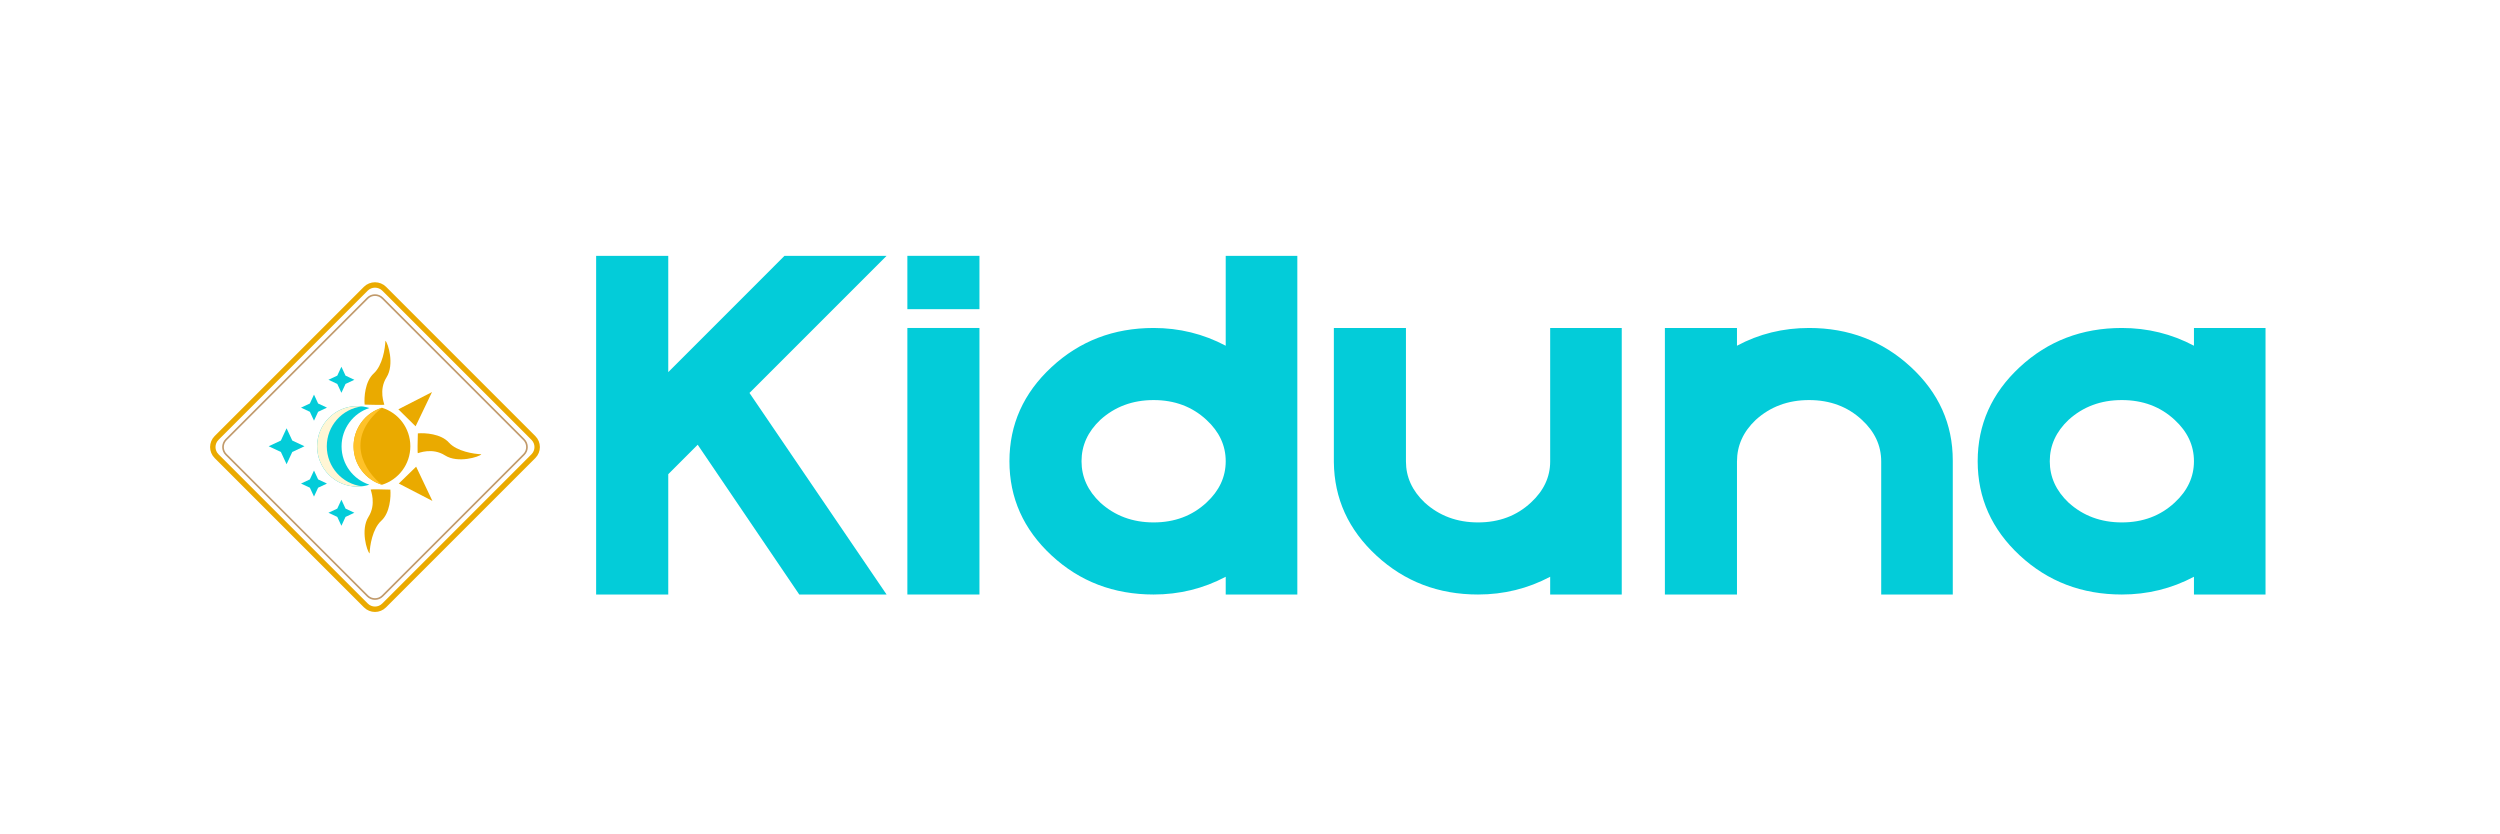
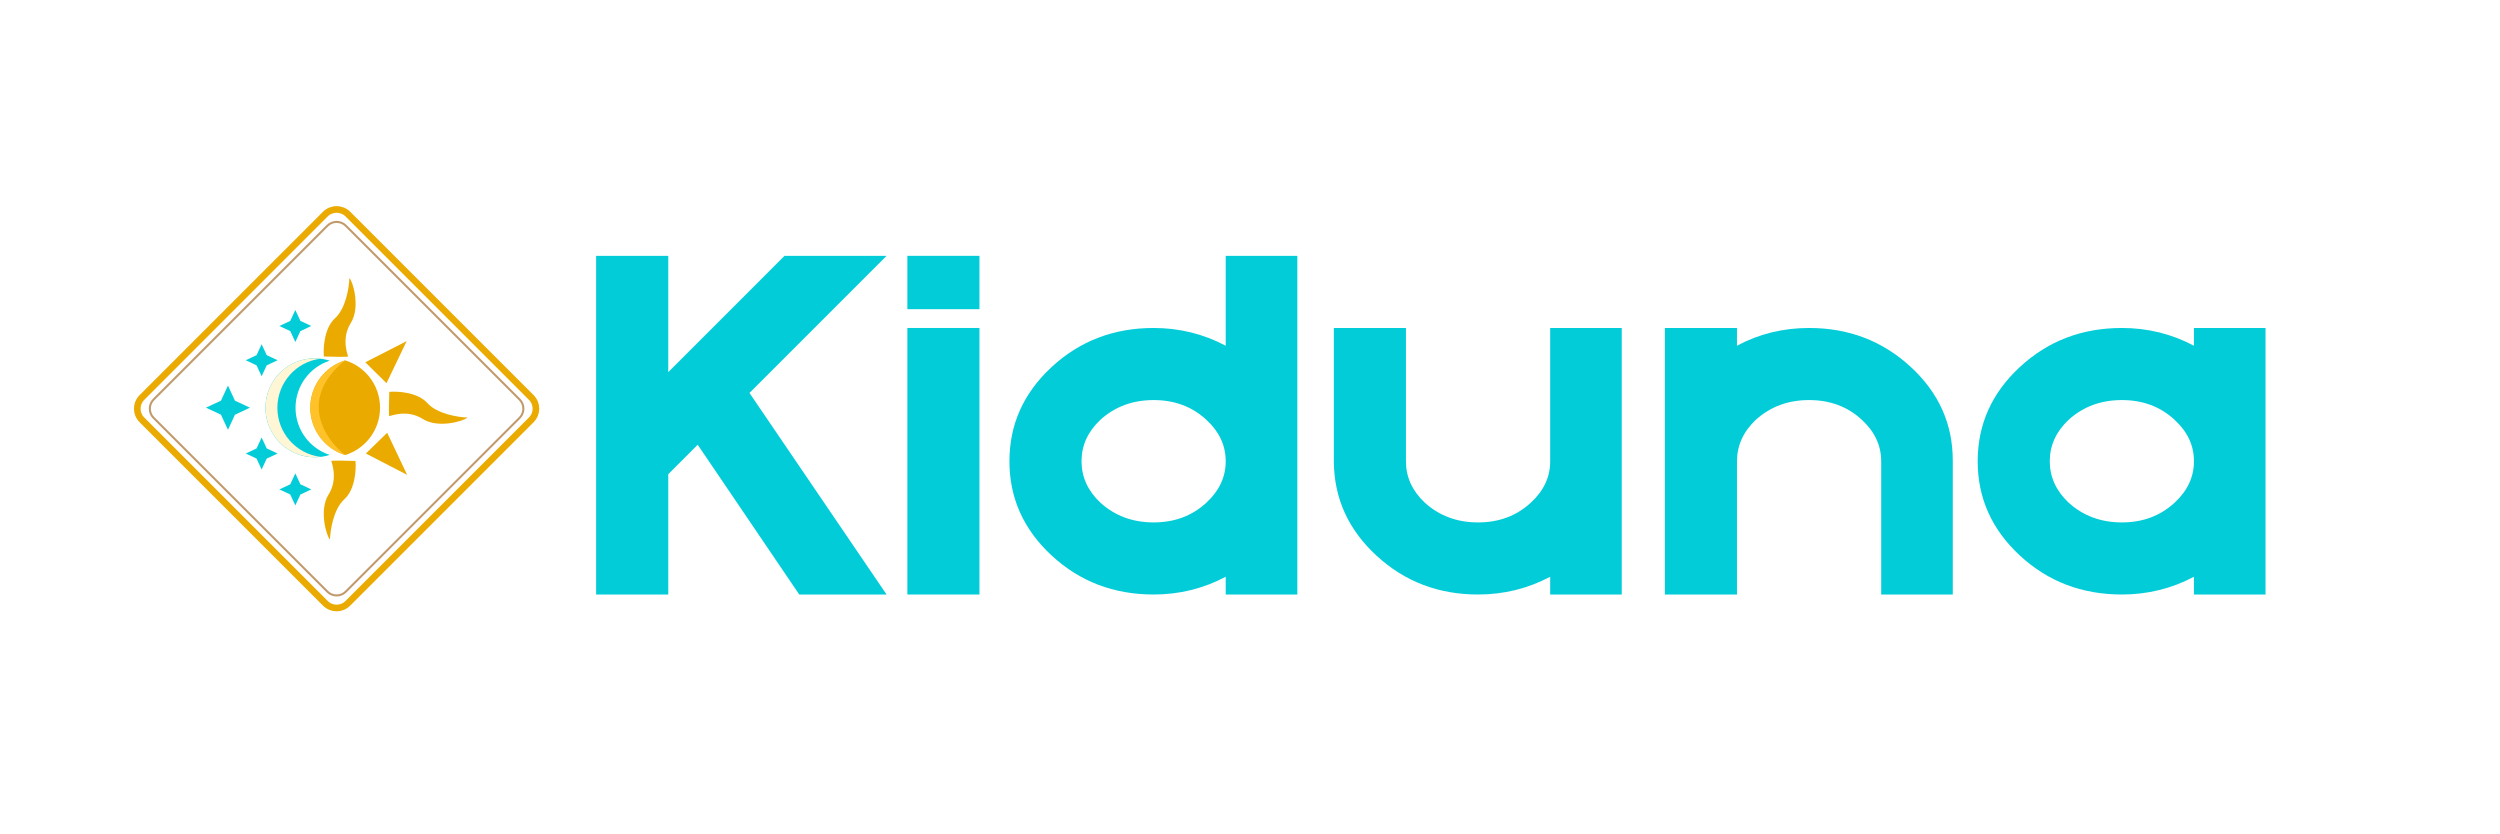
<svg xmlns="http://www.w3.org/2000/svg" width="1200" zoomAndPan="magnify" viewBox="0 0 900 300" height="400" preserveAspectRatio="xMidYMid meet" version="1.0">
  <defs>
    <g />
-     <clipPath id="e34ac90a35">
+     <clipPath id="68c248323c">
      <rect x="0" width="624" y="0" height="195" />
    </clipPath>
-     <clipPath id="bb130b43f9">
-       <path d="M 131.207 122.676 L 140.578 122.676 L 140.578 145.789 L 131.207 145.789 Z M 131.207 122.676 " clip-rule="nonzero" />
+     <clipPath id="4db4c8fdf9">
+       <path d="M 116.523 100.098 L 128.039 100.098 L 128.039 128.504 L 116.523 128.504 Z M 116.523 100.098 " clip-rule="nonzero" />
    </clipPath>
-     <clipPath id="6359b0fcb3">
-       <path d="M 150.25 155.961 L 173.297 155.961 L 173.297 165.43 L 150.25 165.43 Z M 150.25 155.961 " clip-rule="nonzero" />
+     <clipPath id="61fb065921">
+       <path d="M 140 141 L 168.246 141 L 168.246 152.641 L 140 152.641 Z M 140 141 " clip-rule="nonzero" />
    </clipPath>
-     <clipPath id="9c1bf68396">
-       <path d="M 131.207 176.098 L 140.68 176.098 L 140.68 199.242 L 131.207 199.242 Z M 131.207 176.098 " clip-rule="nonzero" />
+     <clipPath id="9fd5aa2913">
+       <path d="M 116.523 165.75 L 128.16 165.75 L 128.16 194.191 L 116.523 194.191 Z M 116.523 165.75 " clip-rule="nonzero" />
    </clipPath>
-     <clipPath id="3e119c8672">
-       <path d="M 96.727 154.164 L 109.672 154.164 L 109.672 167.227 L 96.727 167.227 Z M 96.727 154.164 " clip-rule="nonzero" />
+     <clipPath id="97446ae1a7">
+       <path d="M 74.148 138.793 L 90 138.793 L 90 154.844 L 74.148 154.844 Z M 74.148 138.793 " clip-rule="nonzero" />
    </clipPath>
  </defs>
  <g transform="matrix(1, 0, 0, 1, 205, 65)">
-     <g clip-path="url(#e34ac90a35)">
+     <g clip-path="url(#68c248323c)">
      <g fill="#03ccd9" fill-opacity="1">
        <g transform="translate(1.386798, 149.0236)">
          <g>
            <path d="M 112.781 -121.922 L 63.422 -72.562 L 112.781 0 L 81.344 0 L 44.781 -53.922 L 34.188 -43.312 L 34.188 0 L 8.219 0 L 8.219 -121.922 L 34.188 -121.922 L 34.188 -80.062 L 48.625 -94.5 L 76.031 -121.922 Z M 112.781 -121.922 " />
          </g>
        </g>
      </g>
      <g fill="#03ccd9" fill-opacity="1">
        <g transform="translate(113.9795, 149.0236)">
          <g>
            <path d="M 33.625 -102.719 L 7.672 -102.719 L 7.672 -121.922 L 33.625 -121.922 Z M 33.625 0 L 7.672 0 L 7.672 -95.953 L 33.625 -95.953 Z M 33.625 0 " />
          </g>
        </g>
      </g>
      <g fill="#03ccd9" fill-opacity="1">
        <g transform="translate(155.2878, 149.0236)">
          <g>
            <path d="M 80.969 -121.922 L 106.75 -121.922 L 106.75 0 L 80.969 0 L 80.969 -6.391 C 72.926 -2.129 64.273 0 55.016 0 C 40.641 0 28.395 -4.688 18.281 -14.062 C 8.164 -23.445 3.109 -34.75 3.109 -47.969 C 3.109 -61.195 8.164 -72.5 18.281 -81.875 C 28.395 -91.258 40.641 -95.953 55.016 -95.953 C 64.273 -95.953 72.926 -93.82 80.969 -89.562 Z M 74.031 -33.078 C 78.656 -37.348 80.969 -42.316 80.969 -47.984 C 80.969 -53.648 78.656 -58.613 74.031 -62.875 C 68.906 -67.625 62.566 -70 55.016 -70 C 47.461 -70 41.066 -67.625 35.828 -62.875 C 31.316 -58.613 29.062 -53.648 29.062 -47.984 C 29.062 -42.316 31.316 -37.348 35.828 -33.078 C 41.066 -28.328 47.461 -25.953 55.016 -25.953 C 62.566 -25.953 68.906 -28.328 74.031 -33.078 Z M 74.031 -33.078 " />
          </g>
        </g>
      </g>
      <g fill="#03ccd9" fill-opacity="1">
        <g transform="translate(269.8911, 149.0236)">
          <g>
            <path d="M 83.172 -95.953 L 108.938 -95.953 L 108.938 0 L 83.172 0 L 83.172 -6.391 C 75.129 -2.129 66.473 0 57.203 0 C 42.953 0 30.77 -4.66 20.656 -13.984 C 10.539 -23.305 5.422 -34.547 5.297 -47.703 C 5.297 -47.703 5.297 -47.766 5.297 -47.891 L 5.297 -95.953 L 31.25 -95.953 L 31.25 -47.891 C 31.25 -42.285 33.504 -37.348 38.016 -33.078 C 43.254 -28.328 49.648 -25.953 57.203 -25.953 C 64.766 -25.953 71.102 -28.328 76.219 -33.078 C 80.852 -37.348 83.172 -42.285 83.172 -47.891 Z M 83.172 -95.953 " />
          </g>
        </g>
      </g>
      <g fill="#03ccd9" fill-opacity="1">
        <g transform="translate(386.6878, 149.0236)">
          <g>
            <path d="M 111.312 -48.25 C 111.312 -48.133 111.312 -48.016 111.312 -47.891 L 111.312 0 L 85.547 0 L 85.547 -47.891 C 85.547 -53.617 83.227 -58.613 78.594 -62.875 C 73.477 -67.625 67.141 -70 59.578 -70 C 52.023 -70 45.629 -67.625 40.391 -62.875 C 35.879 -58.613 33.625 -53.617 33.625 -47.891 L 33.625 0 L 7.672 0 L 7.672 -95.953 L 33.625 -95.953 L 33.625 -89.562 C 41.551 -93.82 50.207 -95.953 59.594 -95.953 C 73.844 -95.953 86.023 -91.289 96.141 -81.969 C 106.254 -72.656 111.312 -61.414 111.312 -48.25 Z M 111.312 -48.25 " />
          </g>
        </g>
      </g>
      <g fill="#03ccd9" fill-opacity="1">
        <g transform="translate(503.6672, 149.0236)">
          <g>
            <path d="M 81.156 -95.953 L 106.922 -95.953 L 106.922 0 L 81.156 0 L 81.156 -6.391 C 73.113 -2.129 64.461 0 55.203 0 C 40.816 0 28.566 -4.688 18.453 -14.062 C 8.348 -23.445 3.297 -34.75 3.297 -47.969 C 3.297 -61.195 8.348 -72.5 18.453 -81.875 C 28.566 -91.258 40.816 -95.953 55.203 -95.953 C 64.461 -95.953 73.113 -93.82 81.156 -89.562 Z M 74.203 -33.078 C 78.836 -37.348 81.156 -42.316 81.156 -47.984 C 81.156 -53.648 78.836 -58.613 74.203 -62.875 C 69.086 -67.625 62.754 -70 55.203 -70 C 47.648 -70 41.254 -67.625 36.016 -62.875 C 31.504 -58.613 29.25 -53.648 29.25 -47.984 C 29.25 -42.316 31.504 -37.348 36.016 -33.078 C 41.254 -28.328 47.648 -25.953 55.203 -25.953 C 62.754 -25.953 69.086 -28.328 74.203 -33.078 Z M 74.203 -33.078 " />
          </g>
        </g>
      </g>
    </g>
  </g>
-   <path stroke-linecap="butt" transform="matrix(0.121582, 0, 0, 0.121582, 72.74647, 98.69427)" fill="none" stroke-linejoin="round" d="M 511.997 32.009 C 521.989 32.009 532.013 35.993 538.985 42.997 L 981.009 484.989 C 996.013 499.993 996.013 523.993 981.009 538.997 L 538.985 980.989 C 524.013 995.993 500.013 995.993 485.009 980.989 L 42.985 538.997 C 28.013 523.993 28.013 499.993 42.985 484.989 L 485.009 42.997 C 492.013 35.993 502.005 32.009 511.997 32.009 Z M 511.997 32.009 " stroke="#eaaa00" stroke-width="16" stroke-opacity="1" stroke-miterlimit="4" />
-   <path stroke-linecap="butt" transform="matrix(0.121582, 0, 0, 0.121582, 72.74647, 98.69427)" fill="none" stroke-linejoin="round" d="M 511.997 61.985 C 519.997 61.985 527.997 65.005 534.005 71.013 L 952.993 490.001 C 965.009 501.985 965.009 522.001 952.993 533.985 L 534.005 953.005 C 521.989 964.989 502.005 964.989 489.989 953.005 L 71.001 533.985 C 58.985 522.001 58.985 501.985 71.001 490.001 L 489.989 71.013 C 495.997 65.005 503.997 61.985 511.997 61.985 Z M 511.997 61.985 " stroke="#c19a6b" stroke-width="5" stroke-opacity="1" stroke-miterlimit="4" />
-   <path fill="#03ccd9" d="M 128.578 146.195 C 130.113 146.195 131.594 146.438 132.98 146.883 C 127.172 148.754 122.965 154.227 122.965 160.684 C 122.965 167.145 127.172 172.617 132.98 174.488 C 131.594 174.934 130.113 175.176 128.578 175.176 C 120.613 175.176 114.16 168.688 114.16 160.684 C 114.16 152.684 120.613 146.195 128.578 146.195 Z M 128.578 146.195 " fill-opacity="1" fill-rule="nonzero" />
-   <path fill="#fff6d5" d="M 128.578 146.195 C 129.168 146.195 129.75 146.23 130.32 146.301 C 123.18 147.164 117.645 153.273 117.645 160.684 C 117.645 168.094 123.18 174.203 130.32 175.07 C 129.75 175.141 129.168 175.176 128.578 175.176 C 120.613 175.176 114.16 168.688 114.16 160.684 C 114.16 152.684 120.613 146.195 128.578 146.195 Z M 128.578 146.195 " fill-opacity="1" fill-rule="nonzero" />
-   <path fill="#eaaa00" d="M 137.5 146.789 C 143.418 148.594 147.723 154.117 147.723 160.656 C 147.723 167.191 143.418 172.715 137.5 174.523 C 131.586 172.715 127.277 167.191 127.277 160.656 C 127.277 154.117 131.586 148.594 137.5 146.789 Z M 137.5 146.789 " fill-opacity="1" fill-rule="nonzero" />
-   <path fill="#eaaa00" d="M 155.523 141.148 L 143.41 147.352 L 149.613 153.469 Z M 155.523 141.148 " fill-opacity="1" fill-rule="nonzero" />
-   <path fill="#eaaa00" d="M 155.668 180.336 L 149.812 168 L 143.566 174.074 Z M 155.668 180.336 " fill-opacity="1" fill-rule="nonzero" />
-   <g clip-path="url(#bb130b43f9)">
-     <path fill="#eaaa00" d="M 138.359 145.66 C 138.359 145.848 133.629 145.738 131.266 145.66 C 131.039 143.113 131.379 137.309 134.547 134.434 C 137.715 131.559 138.664 125.398 138.742 122.676 C 139.688 123.418 142.082 131.199 139.156 135.832 C 136.23 140.461 138.359 145.422 138.359 145.66 Z M 138.359 145.66 " fill-opacity="1" fill-rule="nonzero" />
+   <path stroke-linecap="butt" transform="matrix(0.149414, 0, 0, 0.149414, 44.67806, 70.62585)" fill="none" stroke-linejoin="round" d="M 512.011 31.994 C 521.998 31.994 532.011 35.994 538.991 43.001 L 981.004 484.988 C 996.011 499.994 996.011 523.994 981.004 539.001 L 538.991 980.988 C 524.011 995.994 500.011 995.994 485.004 980.988 L 42.991 539.001 C 28.011 523.994 28.011 499.994 42.991 484.988 L 485.004 43.001 C 492.011 35.994 501.998 31.994 512.011 31.994 Z M 512.011 31.994 " stroke="#eaaa00" stroke-width="16" stroke-opacity="1" stroke-miterlimit="4" />
+   <path stroke-linecap="butt" transform="matrix(0.149414, 0, 0, 0.149414, 44.67806, 70.62585)" fill="none" stroke-linejoin="round" d="M 512.011 62.007 C 520.011 62.007 528.011 64.988 533.998 71.001 L 953.004 490.007 C 965.004 502.007 965.004 522.007 953.004 534.007 L 533.998 952.988 C 521.998 964.988 501.998 964.988 489.998 952.988 L 70.991 534.007 C 58.991 522.007 58.991 502.007 70.991 490.007 L 489.998 71.001 C 496.011 64.988 504.011 62.007 512.011 62.007 Z M 512.011 62.007 " stroke="#c19a6b" stroke-width="5" stroke-opacity="1" stroke-miterlimit="4" />
+   <path fill="#03ccd9" d="M 113.289 129 C 115.176 129 116.996 129.297 118.699 129.848 C 111.559 132.145 106.391 138.871 106.391 146.809 C 106.391 154.746 111.562 161.469 118.699 163.77 C 116.996 164.316 115.176 164.617 113.289 164.617 C 103.504 164.613 95.57 156.641 95.57 146.809 C 95.57 136.973 103.504 129 113.289 129 Z M 113.289 129 " fill-opacity="1" fill-rule="nonzero" />
+   <path fill="#fff6d5" d="M 113.289 129 C 114.016 129 114.73 129.043 115.434 129.129 C 106.656 130.191 99.855 137.703 99.855 146.809 C 99.855 155.914 106.656 163.422 115.434 164.484 C 114.73 164.57 114.016 164.617 113.289 164.617 C 103.504 164.613 95.57 156.641 95.57 146.809 C 95.57 136.973 103.504 129 113.289 129 Z M 113.289 129 " fill-opacity="1" fill-rule="nonzero" />
+   <path fill="#eaaa00" d="M 124.254 129.73 C 131.527 131.949 136.816 138.738 136.816 146.77 C 136.816 154.805 131.527 161.594 124.254 163.812 C 116.984 161.594 111.691 154.805 111.691 146.77 C 111.691 138.738 116.984 131.949 124.254 129.73 Z M 124.254 129.73 " fill-opacity="1" fill-rule="nonzero" />
+   <path fill="#eaaa00" d="M 146.402 122.797 L 131.516 130.426 L 139.141 137.941 Z M 146.402 122.797 " fill-opacity="1" fill-rule="nonzero" />
+   <path fill="#eaaa00" d="M 146.578 170.957 L 139.387 155.797 L 131.711 163.258 Z M 146.578 170.957 " fill-opacity="1" fill-rule="nonzero" />
+   <g clip-path="url(#4db4c8fdf9)">
+     <path fill="#eaaa00" d="M 125.309 128.34 C 125.309 128.574 119.5 128.438 116.594 128.34 C 116.316 125.215 116.73 118.082 120.625 114.547 C 124.516 111.016 125.684 103.441 125.781 100.098 C 126.941 101.008 129.883 110.57 126.289 116.262 C 122.695 121.957 125.309 128.051 125.309 128.34 Z M 125.309 128.34 " fill-opacity="1" fill-rule="nonzero" />
  </g>
-   <g clip-path="url(#6359b0fcb3)">
-     <path fill="#eaaa00" d="M 150.426 163.145 C 150.238 163.145 150.348 158.395 150.426 156.016 C 152.957 155.789 158.734 156.129 161.598 159.312 C 164.457 162.496 170.586 163.449 173.297 163.531 C 172.559 164.48 164.816 166.887 160.207 163.945 C 155.598 161.004 150.664 163.145 150.426 163.145 Z M 150.426 163.145 " fill-opacity="1" fill-rule="nonzero" />
+   <g clip-path="url(#61fb065921)">
+     <path fill="#eaaa00" d="M 140.141 149.828 C 139.91 149.828 140.047 143.988 140.141 141.07 C 143.254 140.793 150.352 141.211 153.867 145.121 C 157.383 149.031 164.918 150.207 168.246 150.305 C 167.336 151.473 157.824 154.426 152.16 150.812 C 146.496 147.203 140.434 149.828 140.141 149.828 Z M 140.141 149.828 " fill-opacity="1" fill-rule="nonzero" />
  </g>
-   <g clip-path="url(#9c1bf68396)">
-     <path fill="#eaaa00" d="M 133.441 176.262 C 133.441 176.07 138.168 176.18 140.531 176.262 C 140.758 178.805 140.422 184.609 137.254 187.484 C 134.086 190.359 133.137 196.52 133.059 199.242 C 132.113 198.5 129.719 190.723 132.645 186.09 C 135.57 181.457 133.441 176.496 133.441 176.262 Z M 133.441 176.262 " fill-opacity="1" fill-rule="nonzero" />
+   <g clip-path="url(#9fd5aa2913)">
+     <path fill="#eaaa00" d="M 119.266 165.949 C 119.266 165.715 125.078 165.852 127.98 165.949 C 128.262 169.074 127.844 176.211 123.953 179.742 C 120.059 183.273 118.891 190.848 118.797 194.191 C 117.633 193.281 114.691 183.719 118.289 178.027 C 121.883 172.336 119.266 166.238 119.266 165.949 Z M 119.266 165.949 " fill-opacity="1" fill-rule="nonzero" />
  </g>
-   <path fill="#03ccd9" d="M 122.906 179.898 L 124.391 183.098 L 127.574 184.59 L 124.391 186.082 L 122.906 189.281 L 121.418 186.082 L 118.238 184.59 L 121.418 183.098 Z M 122.906 179.898 " fill-opacity="1" fill-rule="nonzero" />
-   <path fill="#03ccd9" d="M 113.039 169.387 L 114.523 172.582 L 117.707 174.078 L 114.523 175.57 L 113.039 178.77 L 111.551 175.57 L 108.367 174.078 L 111.551 172.582 Z M 113.039 169.387 " fill-opacity="1" fill-rule="nonzero" />
-   <path fill="#03ccd9" d="M 113.039 142.062 L 114.523 145.262 L 117.707 146.754 L 114.523 148.246 L 113.039 151.445 L 111.551 148.246 L 108.367 146.754 L 111.551 145.262 Z M 113.039 142.062 " fill-opacity="1" fill-rule="nonzero" />
-   <path fill="#03ccd9" d="M 122.906 132.031 L 124.391 135.23 L 127.574 136.723 L 124.391 138.215 L 122.906 141.414 L 121.418 138.215 L 118.238 136.723 L 121.418 135.23 Z M 122.906 132.031 " fill-opacity="1" fill-rule="nonzero" />
-   <g clip-path="url(#3e119c8672)">
-     <path fill="#03ccd9" d="M 103.168 154.18 L 105.219 158.594 L 109.609 160.652 L 105.219 162.711 L 103.168 167.125 L 101.121 162.711 L 96.727 160.652 L 101.121 158.594 Z M 103.168 154.18 " fill-opacity="1" fill-rule="nonzero" />
+   <path fill="#03ccd9" d="M 106.32 170.418 L 108.145 174.352 L 112.055 176.184 L 108.145 178.02 L 106.32 181.949 L 104.492 178.02 L 100.582 176.184 L 104.492 174.352 Z M 106.32 170.418 " fill-opacity="1" fill-rule="nonzero" />
+   <path fill="#03ccd9" d="M 94.191 157.5 L 96.016 161.43 L 99.93 163.266 L 96.016 165.098 L 94.191 169.031 L 92.367 165.098 L 88.457 163.266 L 92.367 161.43 Z M 94.191 157.5 " fill-opacity="1" fill-rule="nonzero" />
+   <path fill="#03ccd9" d="M 94.191 123.922 L 96.016 127.855 L 99.93 129.688 L 96.016 131.523 L 94.191 135.453 L 92.367 131.523 L 88.457 129.688 L 92.367 127.855 Z M 94.191 123.922 " fill-opacity="1" fill-rule="nonzero" />
+   <path fill="#03ccd9" d="M 106.32 111.594 L 108.145 115.523 L 112.055 117.359 L 108.145 119.195 L 106.32 123.125 L 104.492 119.195 L 100.582 117.359 L 104.492 115.523 Z M 106.32 111.594 " fill-opacity="1" fill-rule="nonzero" />
+   <g clip-path="url(#97446ae1a7)">
+     <path fill="#03ccd9" d="M 82.066 138.812 L 84.582 144.234 L 89.98 146.766 L 84.582 149.297 L 82.066 154.723 L 79.547 149.297 L 74.148 146.766 L 79.547 144.234 Z M 82.066 138.812 " fill-opacity="1" fill-rule="nonzero" />
  </g>
-   <path fill="#ffc229" d="M 137.5 146.785 C 123.484 158.141 131.66 170.016 137.5 174.52 C 136.852 174.312 136.387 174.113 135.785 173.867 C 135.137 173.598 134.445 173.176 133.809 172.766 C 132.184 171.727 130.824 170.301 129.699 168.641 C 128.629 167.121 127.395 164.395 127.309 161.215 C 127.168 158.156 128.078 154.422 130.707 151.297 C 133.453 148.031 136.613 147.113 137.5 146.785 Z M 137.5 146.785 " fill-opacity="1" fill-rule="nonzero" />
+   <path fill="#ffc229" d="M 124.254 129.727 C 107.031 143.68 117.078 158.273 124.254 163.809 C 123.457 163.551 122.887 163.309 122.148 163.004 C 121.352 162.676 120.5 162.156 119.719 161.656 C 117.723 160.379 116.051 158.625 114.672 156.582 C 113.355 154.719 111.836 151.363 111.73 147.461 C 111.559 143.703 112.676 139.113 115.906 135.273 C 119.281 131.258 123.168 130.125 124.254 129.727 Z M 124.254 129.727 " fill-opacity="1" fill-rule="nonzero" />
</svg>
